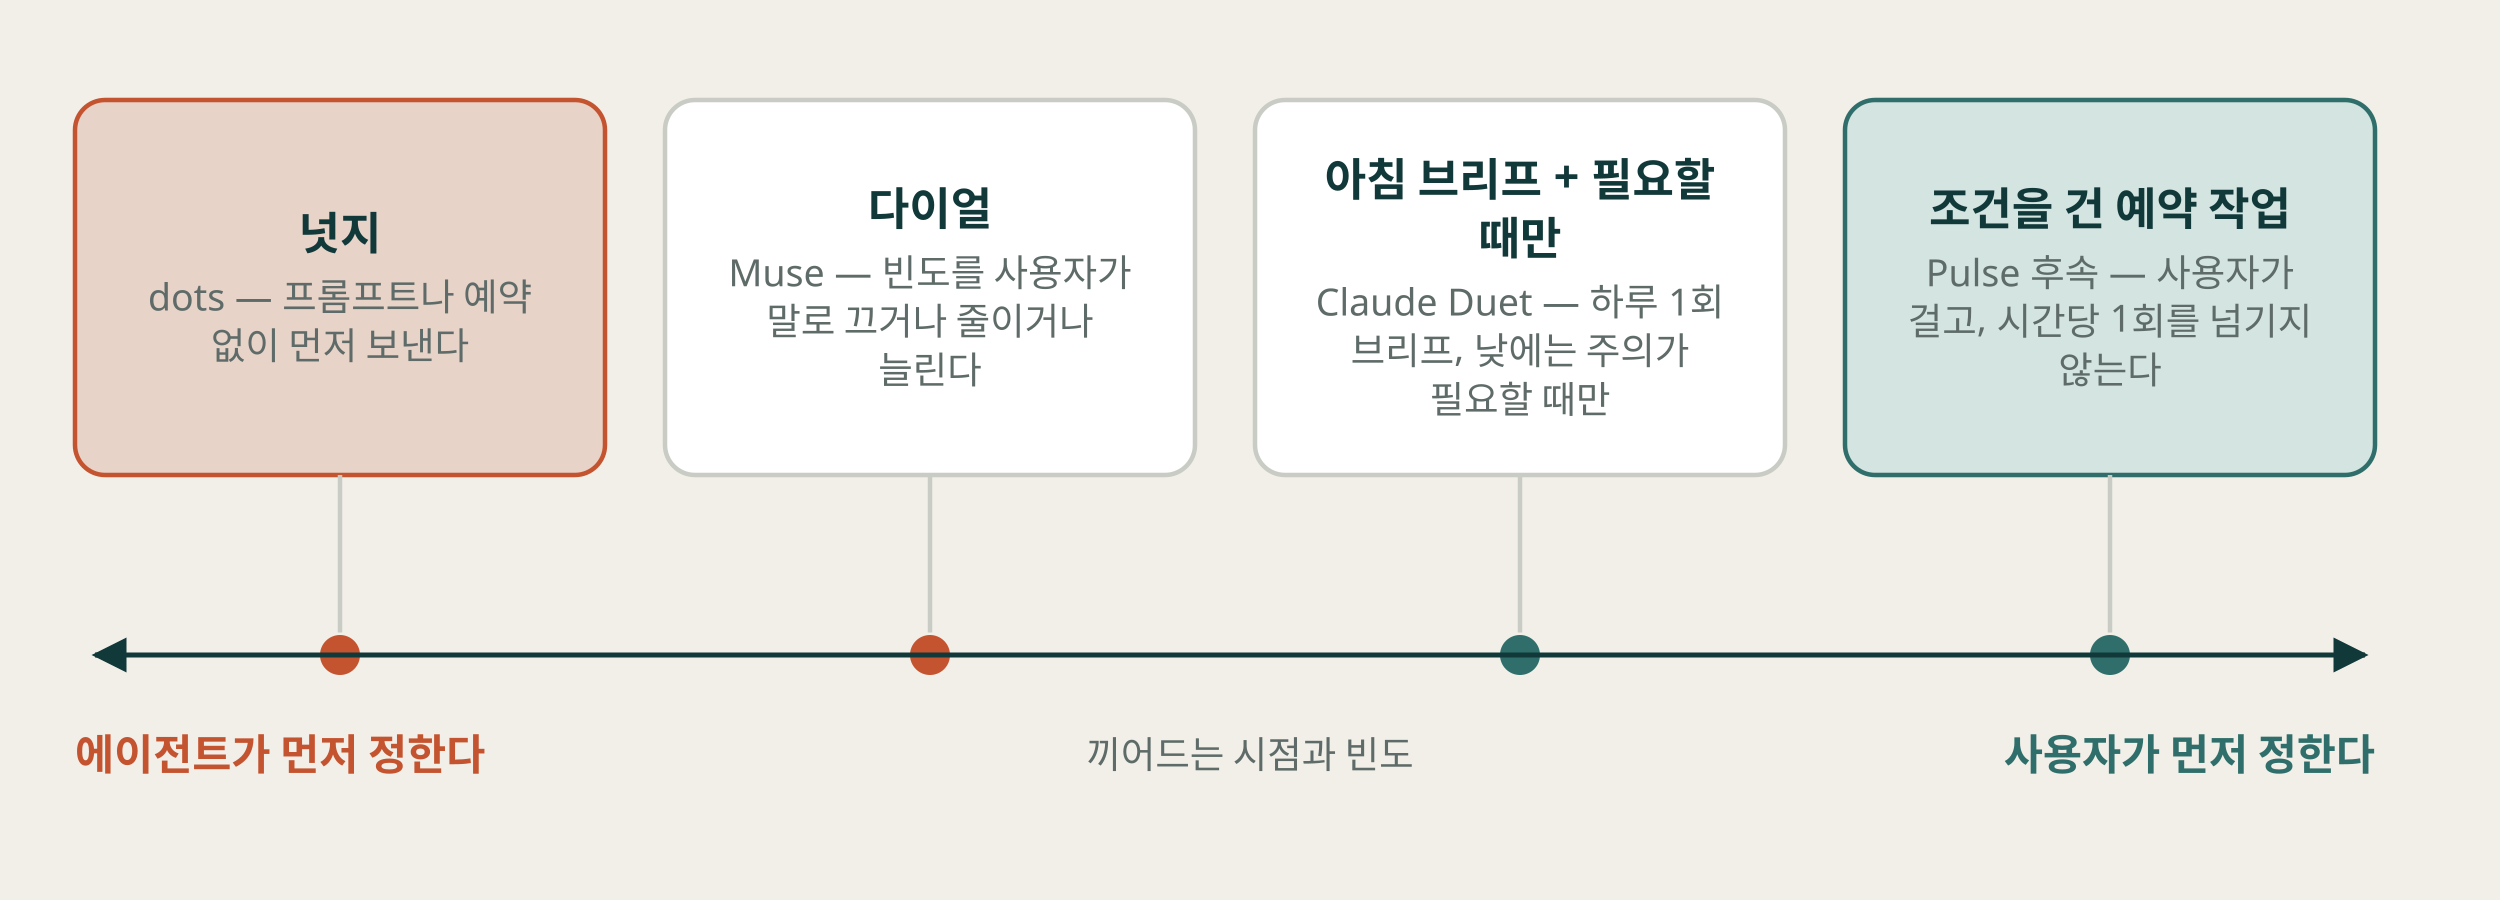
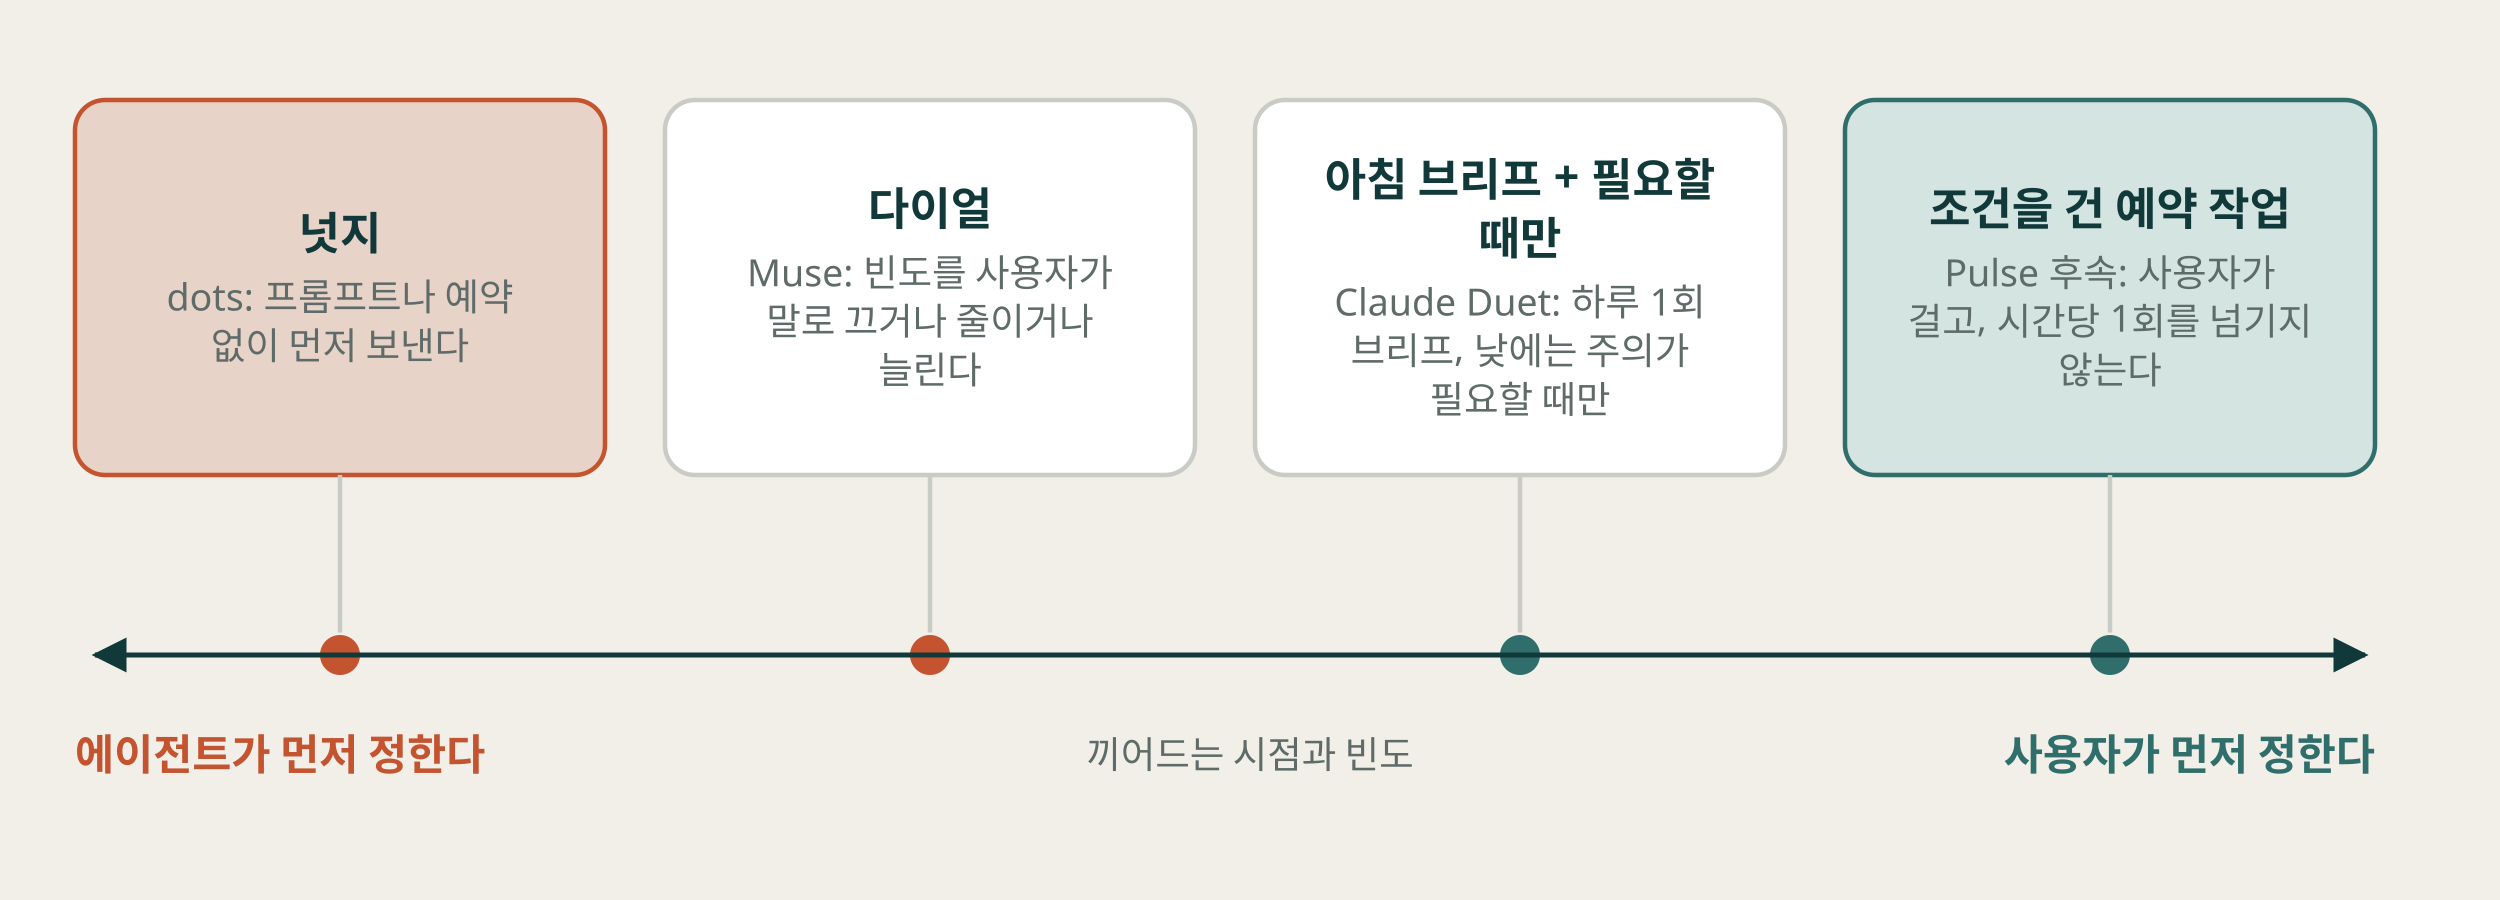
<svg xmlns="http://www.w3.org/2000/svg" viewBox="0 0 1000 360" role="img" aria-label="끼어들기 방식의 스펙트럼" font-family="Pretendard,'Apple SD Gothic Neo','Noto Sans KR',sans-serif">
  <defs>
    <marker id="mi" viewBox="0 0 10 10" refX="9" refY="5" markerWidth="7" markerHeight="7" orient="auto-start-reverse">
      <path d="M0,0L10,5L0,10z" fill="#12393A" />
    </marker>
    <marker id="mc" viewBox="0 0 10 10" refX="9" refY="5" markerWidth="8" markerHeight="8" orient="auto-start-reverse">
      <path d="M0,0L10,5L0,10z" fill="#C4532F" />
    </marker>
  </defs>
  <rect width="1000" height="360" fill="#F1EFE8" />
  <rect x="30" y="40" width="212" height="150" rx="12" fill="#E8D3C8" stroke="#C4532F" stroke-width="1.8" />
  <text x="136.0" y="99.8" fill="#12393A" font-size="18" font-weight="700" text-anchor="middle">넛지</text>
-   <text x="136.0" y="124.2" fill="#5E6B68" font-size="15" font-weight="400" text-anchor="middle">dots — 프롬프트나 예약</text>
+   <text x="136.0" y="124.2" fill="#5E6B68" font-size="15" font-weight="400" text-anchor="middle">dots: 프롬프트나 예약</text>
  <text x="136.0" y="143.7" fill="#5E6B68" font-size="15" font-weight="400" text-anchor="middle">없이 먼저 보낸다</text>
  <line x1="136.0" y1="190" x2="136.0" y2="253" stroke="#C9CCC4" stroke-width="1.8" />
  <circle cx="136.0" cy="262" r="8" fill="#C4532F" />
  <rect x="266" y="40" width="212" height="150" rx="12" fill="#FFFFFF" stroke="#C9CCC4" stroke-width="1.8" />
  <text x="372.0" y="90.0" fill="#12393A" font-size="18" font-weight="700" text-anchor="middle">다이얼</text>
-   <text x="372.0" y="114.5" fill="#5E6B68" font-size="15" font-weight="400" text-anchor="middle">Muse — 빈도를 사용자가</text>
+   <text x="372.0" y="114.5" fill="#5E6B68" font-size="15" font-weight="400" text-anchor="middle">Muse: 빈도를 사용자가</text>
  <text x="372.0" y="133.9" fill="#5E6B68" font-size="15" font-weight="400" text-anchor="middle">말로 끄거나 줄이거나</text>
  <text x="372.0" y="153.4" fill="#5E6B68" font-size="15" font-weight="400" text-anchor="middle">늘린다</text>
  <line x1="372.0" y1="190" x2="372.0" y2="253" stroke="#C9CCC4" stroke-width="1.8" />
  <circle cx="372.0" cy="262" r="8" fill="#C4532F" />
  <rect x="502" y="40" width="212" height="150" rx="12" fill="#FFFFFF" stroke="#C9CCC4" stroke-width="1.8" />
  <text x="608.0" y="78.3" fill="#12393A" font-size="18" font-weight="700" text-anchor="middle">아침 브리프 + 필요할</text>
  <text x="608.0" y="101.8" fill="#12393A" font-size="18" font-weight="700" text-anchor="middle">때만</text>
-   <text x="608.0" y="126.2" fill="#5E6B68" font-size="15" font-weight="400" text-anchor="middle">Claude Duet — 하루 1회</text>
+   <text x="608.0" y="126.2" fill="#5E6B68" font-size="15" font-weight="400" text-anchor="middle">Claude Duet: 하루 1회</text>
  <text x="608.0" y="145.7" fill="#5E6B68" font-size="15" font-weight="400" text-anchor="middle">브리프, 낮에는 주의가</text>
  <text x="608.0" y="165.2" fill="#5E6B68" font-size="15" font-weight="400" text-anchor="middle">필요할 때만</text>
  <line x1="608.0" y1="190" x2="608.0" y2="253" stroke="#C9CCC4" stroke-width="1.8" />
  <circle cx="608.0" cy="262" r="8" fill="#2F6E6A" />
  <rect x="738" y="40" width="212" height="150" rx="12" fill="#D3E4E1" stroke="#2F6E6A" stroke-width="1.8" />
  <text x="844.0" y="90.0" fill="#12393A" font-size="18" font-weight="700" text-anchor="middle">조건을 건 예약 작업</text>
-   <text x="844.0" y="114.5" fill="#5E6B68" font-size="15" font-weight="400" text-anchor="middle">Pulse 후속 — 사용자가</text>
+   <text x="844.0" y="114.5" fill="#5E6B68" font-size="15" font-weight="400" text-anchor="middle">Pulse 후속: 사용자가</text>
  <text x="844.0" y="133.9" fill="#5E6B68" font-size="15" font-weight="400" text-anchor="middle">걸고, 시간당 1회를 넘기지</text>
  <text x="844.0" y="153.4" fill="#5E6B68" font-size="15" font-weight="400" text-anchor="middle">않는다</text>
  <line x1="844.0" y1="190" x2="844.0" y2="253" stroke="#C9CCC4" stroke-width="1.8" />
  <circle cx="844.0" cy="262" r="8" fill="#2F6E6A" />
  <path d="M38,262 L946,262" fill="none" stroke="#12393A" stroke-width="2" marker-end="url(#mi)" marker-start="url(#mi)" />
  <text fill="#C4532F" font-size="17" font-weight="700" text-anchor="start" dominant-baseline="middle">
    <tspan x="30.0" y="302.0">에이전트가 먼저 정한다</tspan>
  </text>
  <text fill="#2F6E6A" font-size="17" font-weight="700" text-anchor="end" dominant-baseline="middle">
    <tspan x="950.0" y="302.0">사용자가 먼저 정한다</tspan>
  </text>
  <text fill="#5E6B68" font-size="15" font-weight="400" text-anchor="middle" dominant-baseline="middle">
    <tspan x="500.0" y="302.0">끼어드는 시점과 빈도</tspan>
  </text>
</svg>
